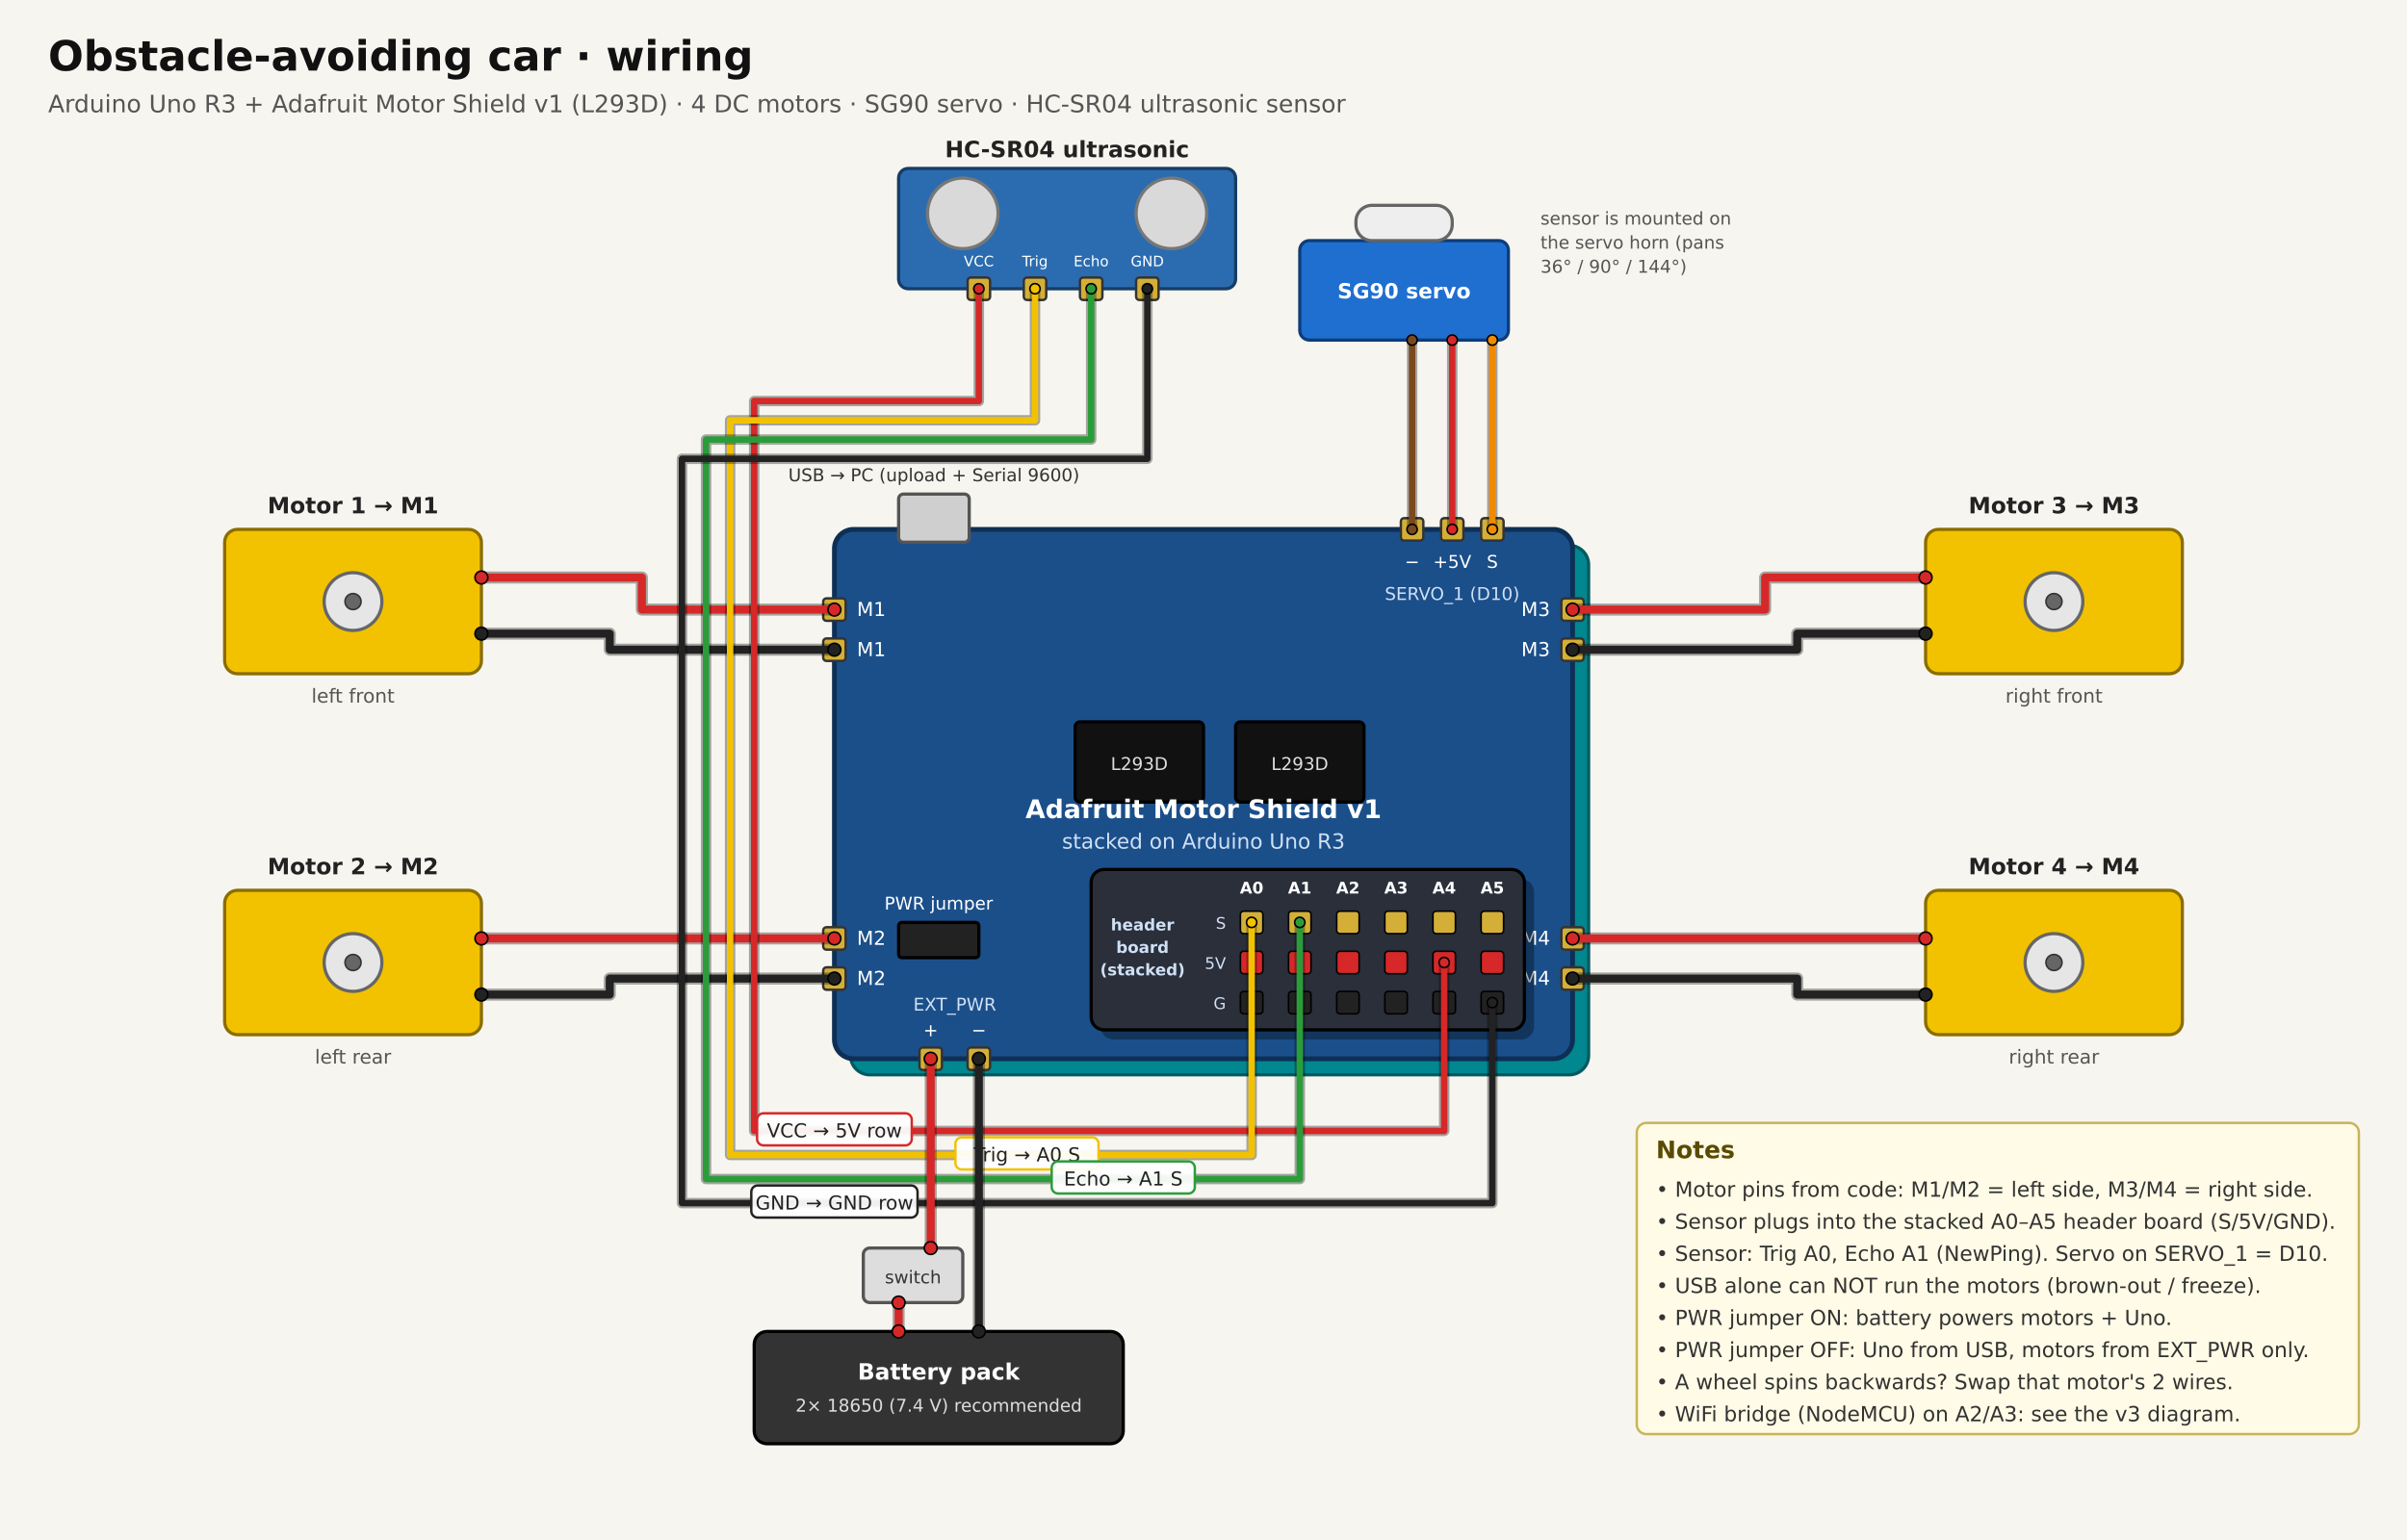
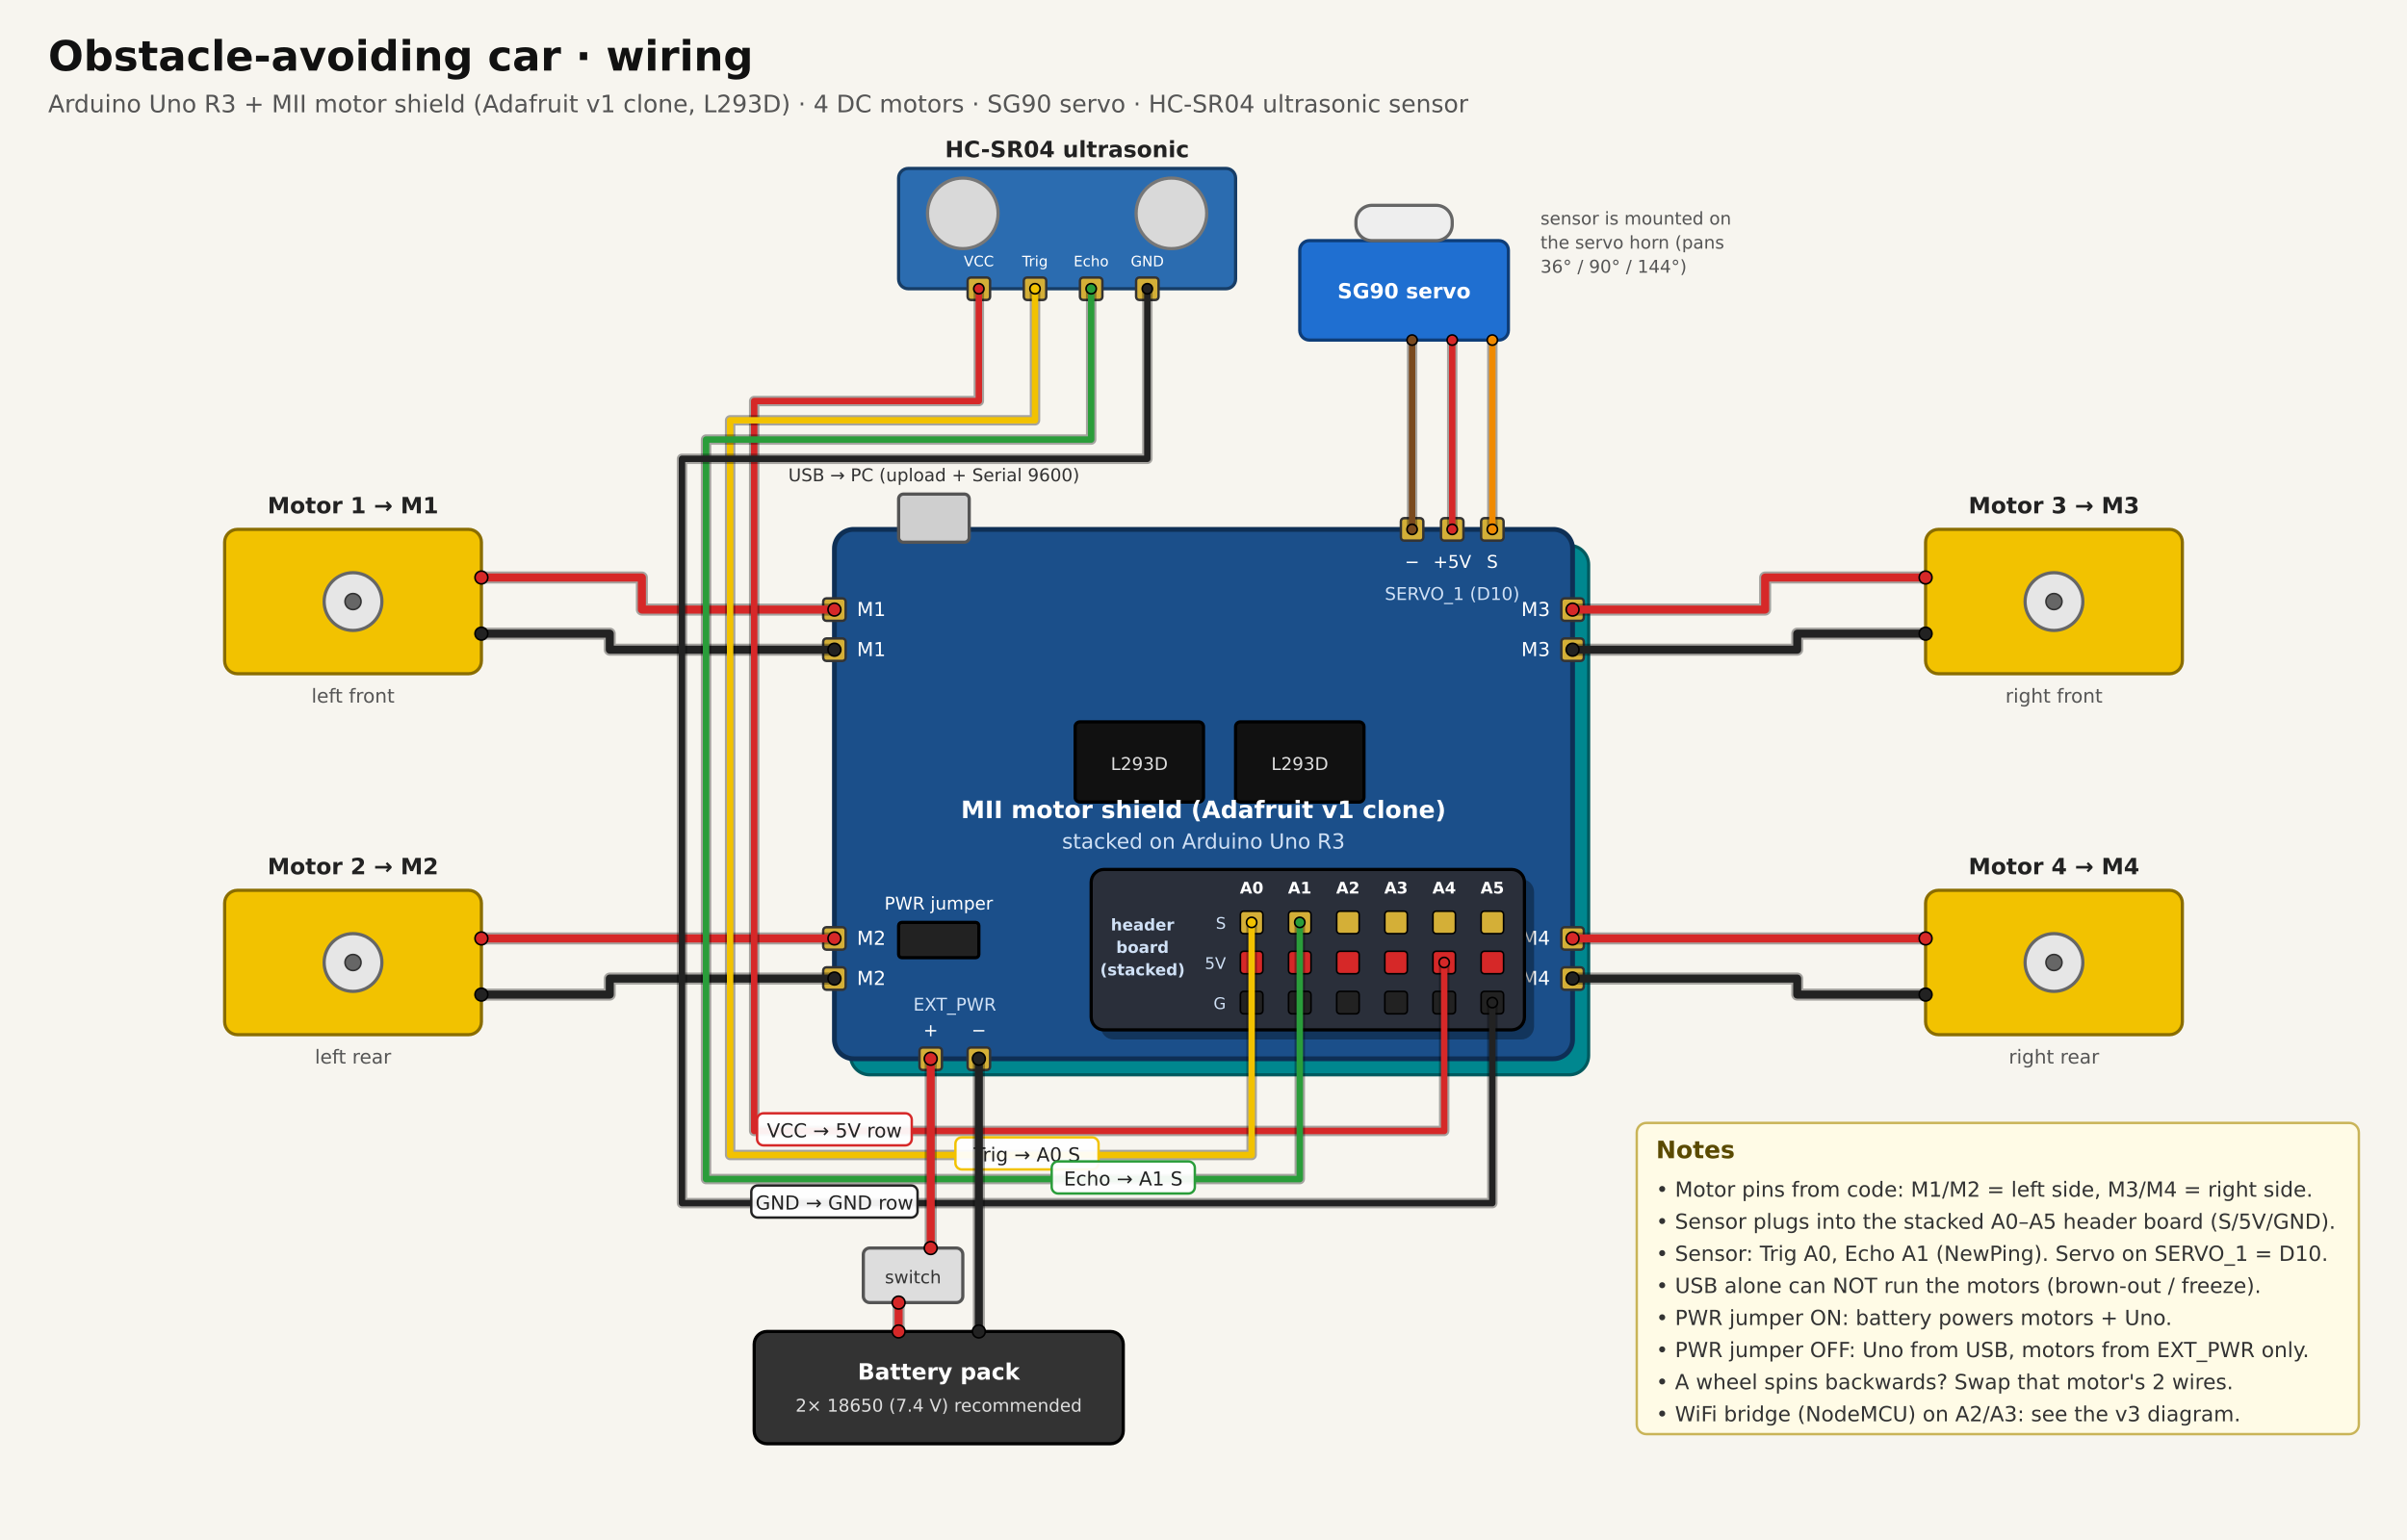
<svg xmlns="http://www.w3.org/2000/svg" width="1500" height="960" viewBox="0 0 1500 960">
  <rect x="0" y="0" width="1500" height="960" fill="#f7f5ef" />
  <text x="30" y="44" font-family="DejaVu Sans, Arial, sans-serif" font-size="26" fill="#111" text-anchor="start" font-weight="bold">Obstacle-avoiding car · wiring</text>
-   <text x="30" y="70" font-family="DejaVu Sans, Arial, sans-serif" font-size="15" fill="#555" text-anchor="start" font-weight="normal">Arduino Uno R3 + Adafruit Motor Shield v1 (L293D) · 4 DC motors · SG90 servo · HC-SR04 ultrasonic sensor</text>
+   <text x="30" y="70" font-family="DejaVu Sans, Arial, sans-serif" font-size="15" fill="#555" text-anchor="start" font-weight="normal">Arduino Uno R3 + MII motor shield (Adafruit v1 clone, L293D) · 4 DC motors · SG90 servo · HC-SR04 ultrasonic sensor</text>
  <rect x="530" y="340" width="460" height="330" rx="12" fill="#00878f" stroke="#005a5f" stroke-width="2" />
  <rect x="520" y="330" width="460" height="330" rx="12" fill="#1b4f8a" stroke="#0e2f55" stroke-width="3" />
  <rect x="670" y="450" width="80" height="50" rx="3" fill="#111" stroke="#000" stroke-width="2" />
  <rect x="770" y="450" width="80" height="50" rx="3" fill="#111" stroke="#000" stroke-width="2" />
  <text x="710" y="480" font-family="DejaVu Sans, Arial, sans-serif" font-size="11" fill="#ddd" text-anchor="middle" font-weight="normal">L293D</text>
  <text x="810" y="480" font-family="DejaVu Sans, Arial, sans-serif" font-size="11" fill="#ddd" text-anchor="middle" font-weight="normal">L293D</text>
-   <text x="750.0" y="510" font-family="DejaVu Sans, Arial, sans-serif" font-size="16" fill="#fff" text-anchor="middle" font-weight="bold">Adafruit Motor Shield v1</text>
+   <text x="750.0" y="510" font-family="DejaVu Sans, Arial, sans-serif" font-size="15" fill="#fff" text-anchor="middle" font-weight="bold">MII motor shield (Adafruit v1 clone)</text>
  <text x="750.0" y="529" font-family="DejaVu Sans, Arial, sans-serif" font-size="13" fill="#cfe0f5" text-anchor="middle" font-weight="normal">stacked on Arduino Uno R3</text>
  <rect x="560" y="575" width="50" height="22" rx="2" fill="#222" stroke="#000" stroke-width="2" />
  <text x="585" y="567" font-family="DejaVu Sans, Arial, sans-serif" font-size="11" fill="#fff" text-anchor="middle" font-weight="normal">PWR jumper</text>
  <rect x="560" y="308" width="44" height="30" rx="3" fill="#cfcfcf" stroke="#555" stroke-width="2" />
  <text x="582" y="300" font-family="DejaVu Sans, Arial, sans-serif" font-size="11" fill="#333" text-anchor="middle" font-weight="normal">USB → PC (upload + Serial 9600)</text>
  <rect x="513" y="373" width="14" height="14" rx="2" fill="#d4af37" stroke="#333" stroke-width="1.5" />
  <text x="534" y="384" font-family="DejaVu Sans, Arial, sans-serif" font-size="12" fill="#fff" text-anchor="start" font-weight="normal">M1</text>
  <rect x="513" y="398" width="14" height="14" rx="2" fill="#d4af37" stroke="#333" stroke-width="1.5" />
  <text x="534" y="409" font-family="DejaVu Sans, Arial, sans-serif" font-size="12" fill="#fff" text-anchor="start" font-weight="normal">M1</text>
  <rect x="513" y="578" width="14" height="14" rx="2" fill="#d4af37" stroke="#333" stroke-width="1.5" />
  <text x="534" y="589" font-family="DejaVu Sans, Arial, sans-serif" font-size="12" fill="#fff" text-anchor="start" font-weight="normal">M2</text>
  <rect x="513" y="603" width="14" height="14" rx="2" fill="#d4af37" stroke="#333" stroke-width="1.5" />
  <text x="534" y="614" font-family="DejaVu Sans, Arial, sans-serif" font-size="12" fill="#fff" text-anchor="start" font-weight="normal">M2</text>
  <rect x="973" y="373" width="14" height="14" rx="2" fill="#d4af37" stroke="#333" stroke-width="1.5" />
  <text x="966" y="384" font-family="DejaVu Sans, Arial, sans-serif" font-size="12" fill="#fff" text-anchor="end" font-weight="normal">M3</text>
  <rect x="973" y="398" width="14" height="14" rx="2" fill="#d4af37" stroke="#333" stroke-width="1.5" />
  <text x="966" y="409" font-family="DejaVu Sans, Arial, sans-serif" font-size="12" fill="#fff" text-anchor="end" font-weight="normal">M3</text>
  <rect x="973" y="578" width="14" height="14" rx="2" fill="#d4af37" stroke="#333" stroke-width="1.5" />
  <text x="966" y="589" font-family="DejaVu Sans, Arial, sans-serif" font-size="12" fill="#fff" text-anchor="end" font-weight="normal">M4</text>
  <rect x="973" y="603" width="14" height="14" rx="2" fill="#d4af37" stroke="#333" stroke-width="1.5" />
  <text x="966" y="614" font-family="DejaVu Sans, Arial, sans-serif" font-size="12" fill="#fff" text-anchor="end" font-weight="normal">M4</text>
  <rect x="873" y="323" width="14" height="14" rx="2" fill="#d4af37" stroke="#333" stroke-width="1.5" />
  <text x="880" y="354" font-family="DejaVu Sans, Arial, sans-serif" font-size="11" fill="#fff" text-anchor="middle" font-weight="normal">−</text>
  <rect x="898" y="323" width="14" height="14" rx="2" fill="#d4af37" stroke="#333" stroke-width="1.5" />
  <text x="905" y="354" font-family="DejaVu Sans, Arial, sans-serif" font-size="11" fill="#fff" text-anchor="middle" font-weight="normal">+5V</text>
  <rect x="923" y="323" width="14" height="14" rx="2" fill="#d4af37" stroke="#333" stroke-width="1.5" />
  <text x="930" y="354" font-family="DejaVu Sans, Arial, sans-serif" font-size="11" fill="#fff" text-anchor="middle" font-weight="normal">S</text>
  <text x="905" y="374" font-family="DejaVu Sans, Arial, sans-serif" font-size="11" fill="#cfe0f5" text-anchor="middle" font-weight="normal">SERVO_1 (D10)</text>
  <rect x="686" y="548" width="270" height="100" rx="8" fill="#00000055" stroke="none" stroke-width="0" />
  <rect x="680" y="542" width="270" height="100" rx="8" fill="#2a2f3a" stroke="#000" stroke-width="2" />
  <text x="712" y="580" font-family="DejaVu Sans, Arial, sans-serif" font-size="10" fill="#cfe0f5" text-anchor="middle" font-weight="bold">header</text>
  <text x="712" y="594" font-family="DejaVu Sans, Arial, sans-serif" font-size="10" fill="#cfe0f5" text-anchor="middle" font-weight="bold">board</text>
  <text x="712" y="608" font-family="DejaVu Sans, Arial, sans-serif" font-size="10" fill="#cfe0f5" text-anchor="middle" font-weight="bold">(stacked)</text>
  <text x="850" y="651" font-family="DejaVu Sans, Arial, sans-serif" font-size="1" fill="#222" text-anchor="start" font-weight="normal" />
  <text x="780" y="557" font-family="DejaVu Sans, Arial, sans-serif" font-size="10" fill="#fff" text-anchor="middle" font-weight="bold">A0</text>
  <rect x="773" y="568" width="14" height="14" rx="2" fill="#d4af37" stroke="#000" stroke-width="1" />
  <rect x="773" y="593" width="14" height="14" rx="2" fill="#d62828" stroke="#000" stroke-width="1" />
  <rect x="773" y="618" width="14" height="14" rx="2" fill="#222" stroke="#000" stroke-width="1" />
  <text x="810" y="557" font-family="DejaVu Sans, Arial, sans-serif" font-size="10" fill="#fff" text-anchor="middle" font-weight="bold">A1</text>
  <rect x="803" y="568" width="14" height="14" rx="2" fill="#d4af37" stroke="#000" stroke-width="1" />
  <rect x="803" y="593" width="14" height="14" rx="2" fill="#d62828" stroke="#000" stroke-width="1" />
  <rect x="803" y="618" width="14" height="14" rx="2" fill="#222" stroke="#000" stroke-width="1" />
  <text x="840" y="557" font-family="DejaVu Sans, Arial, sans-serif" font-size="10" fill="#fff" text-anchor="middle" font-weight="bold">A2</text>
  <rect x="833" y="568" width="14" height="14" rx="2" fill="#d4af37" stroke="#000" stroke-width="1" />
  <rect x="833" y="593" width="14" height="14" rx="2" fill="#d62828" stroke="#000" stroke-width="1" />
  <rect x="833" y="618" width="14" height="14" rx="2" fill="#222" stroke="#000" stroke-width="1" />
  <text x="870" y="557" font-family="DejaVu Sans, Arial, sans-serif" font-size="10" fill="#fff" text-anchor="middle" font-weight="bold">A3</text>
  <rect x="863" y="568" width="14" height="14" rx="2" fill="#d4af37" stroke="#000" stroke-width="1" />
  <rect x="863" y="593" width="14" height="14" rx="2" fill="#d62828" stroke="#000" stroke-width="1" />
  <rect x="863" y="618" width="14" height="14" rx="2" fill="#222" stroke="#000" stroke-width="1" />
  <text x="900" y="557" font-family="DejaVu Sans, Arial, sans-serif" font-size="10" fill="#fff" text-anchor="middle" font-weight="bold">A4</text>
  <rect x="893" y="568" width="14" height="14" rx="2" fill="#d4af37" stroke="#000" stroke-width="1" />
  <rect x="893" y="593" width="14" height="14" rx="2" fill="#d62828" stroke="#000" stroke-width="1" />
  <rect x="893" y="618" width="14" height="14" rx="2" fill="#222" stroke="#000" stroke-width="1" />
  <text x="930" y="557" font-family="DejaVu Sans, Arial, sans-serif" font-size="10" fill="#fff" text-anchor="middle" font-weight="bold">A5</text>
  <rect x="923" y="568" width="14" height="14" rx="2" fill="#d4af37" stroke="#000" stroke-width="1" />
  <rect x="923" y="593" width="14" height="14" rx="2" fill="#d62828" stroke="#000" stroke-width="1" />
  <rect x="923" y="618" width="14" height="14" rx="2" fill="#222" stroke="#000" stroke-width="1" />
  <text x="764" y="579" font-family="DejaVu Sans, Arial, sans-serif" font-size="10" fill="#cfe0f5" text-anchor="end" font-weight="normal">S</text>
  <text x="764" y="604" font-family="DejaVu Sans, Arial, sans-serif" font-size="10" fill="#cfe0f5" text-anchor="end" font-weight="normal">5V</text>
  <text x="764" y="629" font-family="DejaVu Sans, Arial, sans-serif" font-size="10" fill="#cfe0f5" text-anchor="end" font-weight="normal">G</text>
  <rect x="573" y="653" width="14" height="14" rx="2" fill="#d4af37" stroke="#333" stroke-width="1.5" />
  <text x="580" y="646" font-family="DejaVu Sans, Arial, sans-serif" font-size="11" fill="#fff" text-anchor="middle" font-weight="normal">+</text>
  <rect x="603" y="653" width="14" height="14" rx="2" fill="#d4af37" stroke="#333" stroke-width="1.5" />
  <text x="610" y="646" font-family="DejaVu Sans, Arial, sans-serif" font-size="11" fill="#fff" text-anchor="middle" font-weight="normal">−</text>
  <text x="595" y="630" font-family="DejaVu Sans, Arial, sans-serif" font-size="11" fill="#cfe0f5" text-anchor="middle" font-weight="normal">EXT_PWR</text>
  <rect x="140" y="330" width="160" height="90" rx="8" fill="#f2c200" stroke="#8a6d00" stroke-width="2" />
  <circle cx="220" cy="375" r="18" fill="#e6e6e6" stroke="#666" stroke-width="2" />
  <circle cx="220" cy="375" r="5" fill="#666" stroke="#333" stroke-width="1" />
  <text x="220" y="320" font-family="DejaVu Sans, Arial, sans-serif" font-size="14" fill="#222" text-anchor="middle" font-weight="bold">Motor 1 → M1</text>
  <text x="220" y="438" font-family="DejaVu Sans, Arial, sans-serif" font-size="12" fill="#555" text-anchor="middle" font-weight="normal">left front</text>
  <rect x="140" y="555" width="160" height="90" rx="8" fill="#f2c200" stroke="#8a6d00" stroke-width="2" />
  <circle cx="220" cy="600" r="18" fill="#e6e6e6" stroke="#666" stroke-width="2" />
  <circle cx="220" cy="600" r="5" fill="#666" stroke="#333" stroke-width="1" />
  <text x="220" y="545" font-family="DejaVu Sans, Arial, sans-serif" font-size="14" fill="#222" text-anchor="middle" font-weight="bold">Motor 2 → M2</text>
  <text x="220" y="663" font-family="DejaVu Sans, Arial, sans-serif" font-size="12" fill="#555" text-anchor="middle" font-weight="normal">left rear</text>
  <rect x="1200" y="330" width="160" height="90" rx="8" fill="#f2c200" stroke="#8a6d00" stroke-width="2" />
  <circle cx="1280" cy="375" r="18" fill="#e6e6e6" stroke="#666" stroke-width="2" />
  <circle cx="1280" cy="375" r="5" fill="#666" stroke="#333" stroke-width="1" />
  <text x="1280" y="320" font-family="DejaVu Sans, Arial, sans-serif" font-size="14" fill="#222" text-anchor="middle" font-weight="bold">Motor 3 → M3</text>
  <text x="1280" y="438" font-family="DejaVu Sans, Arial, sans-serif" font-size="12" fill="#555" text-anchor="middle" font-weight="normal">right front</text>
  <rect x="1200" y="555" width="160" height="90" rx="8" fill="#f2c200" stroke="#8a6d00" stroke-width="2" />
  <circle cx="1280" cy="600" r="18" fill="#e6e6e6" stroke="#666" stroke-width="2" />
  <circle cx="1280" cy="600" r="5" fill="#666" stroke="#333" stroke-width="1" />
  <text x="1280" y="545" font-family="DejaVu Sans, Arial, sans-serif" font-size="14" fill="#222" text-anchor="middle" font-weight="bold">Motor 4 → M4</text>
  <text x="1280" y="663" font-family="DejaVu Sans, Arial, sans-serif" font-size="12" fill="#555" text-anchor="middle" font-weight="normal">right rear</text>
  <rect x="560" y="105" width="210" height="75" rx="6" fill="#2b6cb0" stroke="#173d66" stroke-width="2" />
  <circle cx="600" cy="133" r="22" fill="#d9d9d9" stroke="#777" stroke-width="2" />
  <circle cx="730" cy="133" r="22" fill="#d9d9d9" stroke="#777" stroke-width="2" />
  <text x="665" y="98" font-family="DejaVu Sans, Arial, sans-serif" font-size="14" fill="#222" text-anchor="middle" font-weight="bold">HC-SR04 ultrasonic</text>
  <rect x="603" y="173" width="14" height="14" rx="2" fill="#d4af37" stroke="#333" stroke-width="1.5" />
  <text x="610" y="166" font-family="DejaVu Sans, Arial, sans-serif" font-size="9" fill="#fff" text-anchor="middle" font-weight="normal">VCC</text>
  <rect x="638" y="173" width="14" height="14" rx="2" fill="#d4af37" stroke="#333" stroke-width="1.5" />
  <text x="645" y="166" font-family="DejaVu Sans, Arial, sans-serif" font-size="9" fill="#fff" text-anchor="middle" font-weight="normal">Trig</text>
  <rect x="673" y="173" width="14" height="14" rx="2" fill="#d4af37" stroke="#333" stroke-width="1.5" />
  <text x="680" y="166" font-family="DejaVu Sans, Arial, sans-serif" font-size="9" fill="#fff" text-anchor="middle" font-weight="normal">Echo</text>
  <rect x="708" y="173" width="14" height="14" rx="2" fill="#d4af37" stroke="#333" stroke-width="1.5" />
  <text x="715" y="166" font-family="DejaVu Sans, Arial, sans-serif" font-size="9" fill="#fff" text-anchor="middle" font-weight="normal">GND</text>
  <rect x="810" y="150" width="130" height="62" rx="6" fill="#1f6fd1" stroke="#0e3d78" stroke-width="2" />
  <rect x="845" y="128" width="60" height="22" rx="10" fill="#eee" stroke="#666" stroke-width="2" />
  <text x="875" y="186" font-family="DejaVu Sans, Arial, sans-serif" font-size="13" fill="#fff" text-anchor="middle" font-weight="bold">SG90 servo</text>
  <text x="960" y="140" font-family="DejaVu Sans, Arial, sans-serif" font-size="11" fill="#555" text-anchor="start" font-weight="normal">sensor is mounted on</text>
  <text x="960" y="155" font-family="DejaVu Sans, Arial, sans-serif" font-size="11" fill="#555" text-anchor="start" font-weight="normal">the servo horn (pans</text>
  <text x="960" y="170" font-family="DejaVu Sans, Arial, sans-serif" font-size="11" fill="#555" text-anchor="start" font-weight="normal">36° / 90° / 144°)</text>
  <rect x="470" y="830" width="230" height="70" rx="8" fill="#333" stroke="#000" stroke-width="2" />
  <text x="585" y="860" font-family="DejaVu Sans, Arial, sans-serif" font-size="14" fill="#fff" text-anchor="middle" font-weight="bold">Battery pack</text>
  <text x="585" y="880" font-family="DejaVu Sans, Arial, sans-serif" font-size="11" fill="#ddd" text-anchor="middle" font-weight="normal">2× 18650 (7.4 V) recommended</text>
  <rect x="538" y="778" width="62" height="34" rx="4" fill="#ddd" stroke="#555" stroke-width="2" />
  <text x="569" y="800" font-family="DejaVu Sans, Arial, sans-serif" font-size="11" fill="#333" text-anchor="middle" font-weight="normal">switch</text>
  <rect x="1020" y="700" width="450" height="194" rx="6" fill="#fffbe6" stroke="#c9b458" stroke-width="1.5" />
  <text x="1032" y="722" font-family="DejaVu Sans, Arial, sans-serif" font-size="15" fill="#5a4a00" text-anchor="start" font-weight="bold">Notes</text>
  <text x="1032" y="746" font-family="DejaVu Sans, Arial, sans-serif" font-size="13" fill="#333" text-anchor="start" font-weight="normal">• Motor pins from code: M1/M2 = left side, M3/M4 = right side.</text>
  <text x="1032" y="766" font-family="DejaVu Sans, Arial, sans-serif" font-size="13" fill="#333" text-anchor="start" font-weight="normal">• Sensor plugs into the stacked A0–A5 header board (S/5V/GND).</text>
  <text x="1032" y="786" font-family="DejaVu Sans, Arial, sans-serif" font-size="13" fill="#333" text-anchor="start" font-weight="normal">• Sensor: Trig A0, Echo A1 (NewPing). Servo on SERVO_1 = D10.</text>
  <text x="1032" y="806" font-family="DejaVu Sans, Arial, sans-serif" font-size="13" fill="#333" text-anchor="start" font-weight="normal">• USB alone can NOT run the motors (brown-out / freeze).</text>
  <text x="1032" y="826" font-family="DejaVu Sans, Arial, sans-serif" font-size="13" fill="#333" text-anchor="start" font-weight="normal">• PWR jumper ON: battery powers motors + Uno.</text>
  <text x="1032" y="846" font-family="DejaVu Sans, Arial, sans-serif" font-size="13" fill="#333" text-anchor="start" font-weight="normal">• PWR jumper OFF: Uno from USB, motors from EXT_PWR only.</text>
  <text x="1032" y="866" font-family="DejaVu Sans, Arial, sans-serif" font-size="13" fill="#333" text-anchor="start" font-weight="normal">• A wheel spins backwards? Swap that motor's 2 wires.</text>
  <text x="1032" y="886" font-family="DejaVu Sans, Arial, sans-serif" font-size="13" fill="#333" text-anchor="start" font-weight="normal">• WiFi bridge (NodeMCU) on A2/A3: see the v3 diagram.</text>
  <polyline points="300,360 400,360 400,380 520,380" fill="none" stroke="#00000055" stroke-width="7.5" stroke-linejoin="round" stroke-linecap="round" />
  <polyline points="300,360 400,360 400,380 520,380" fill="none" stroke="#d62828" stroke-width="5" stroke-linejoin="round" stroke-linecap="round" />
  <circle cx="300" cy="360" r="4.0" fill="#d62828" stroke="#000" stroke-width="1" />
  <circle cx="520" cy="380" r="4.0" fill="#d62828" stroke="#000" stroke-width="1" />
  <polyline points="300,395 380,395 380,405 520,405" fill="none" stroke="#00000055" stroke-width="7.5" stroke-linejoin="round" stroke-linecap="round" />
  <polyline points="300,395 380,395 380,405 520,405" fill="none" stroke="#222222" stroke-width="5" stroke-linejoin="round" stroke-linecap="round" />
  <circle cx="300" cy="395" r="4.0" fill="#222222" stroke="#000" stroke-width="1" />
  <circle cx="520" cy="405" r="4.0" fill="#222222" stroke="#000" stroke-width="1" />
  <polyline points="300,585 520,585" fill="none" stroke="#00000055" stroke-width="7.5" stroke-linejoin="round" stroke-linecap="round" />
  <polyline points="300,585 520,585" fill="none" stroke="#d62828" stroke-width="5" stroke-linejoin="round" stroke-linecap="round" />
  <circle cx="300" cy="585" r="4.0" fill="#d62828" stroke="#000" stroke-width="1" />
  <circle cx="520" cy="585" r="4.0" fill="#d62828" stroke="#000" stroke-width="1" />
  <polyline points="300,620 380,620 380,610 520,610" fill="none" stroke="#00000055" stroke-width="7.5" stroke-linejoin="round" stroke-linecap="round" />
  <polyline points="300,620 380,620 380,610 520,610" fill="none" stroke="#222222" stroke-width="5" stroke-linejoin="round" stroke-linecap="round" />
  <circle cx="300" cy="620" r="4.0" fill="#222222" stroke="#000" stroke-width="1" />
  <circle cx="520" cy="610" r="4.0" fill="#222222" stroke="#000" stroke-width="1" />
  <polyline points="1200,360 1100,360 1100,380 980,380" fill="none" stroke="#00000055" stroke-width="7.5" stroke-linejoin="round" stroke-linecap="round" />
  <polyline points="1200,360 1100,360 1100,380 980,380" fill="none" stroke="#d62828" stroke-width="5" stroke-linejoin="round" stroke-linecap="round" />
  <circle cx="1200" cy="360" r="4.0" fill="#d62828" stroke="#000" stroke-width="1" />
  <circle cx="980" cy="380" r="4.0" fill="#d62828" stroke="#000" stroke-width="1" />
  <polyline points="1200,395 1120,395 1120,405 980,405" fill="none" stroke="#00000055" stroke-width="7.5" stroke-linejoin="round" stroke-linecap="round" />
  <polyline points="1200,395 1120,395 1120,405 980,405" fill="none" stroke="#222222" stroke-width="5" stroke-linejoin="round" stroke-linecap="round" />
  <circle cx="1200" cy="395" r="4.0" fill="#222222" stroke="#000" stroke-width="1" />
  <circle cx="980" cy="405" r="4.0" fill="#222222" stroke="#000" stroke-width="1" />
  <polyline points="1200,585 980,585" fill="none" stroke="#00000055" stroke-width="7.5" stroke-linejoin="round" stroke-linecap="round" />
  <polyline points="1200,585 980,585" fill="none" stroke="#d62828" stroke-width="5" stroke-linejoin="round" stroke-linecap="round" />
  <circle cx="1200" cy="585" r="4.0" fill="#d62828" stroke="#000" stroke-width="1" />
  <circle cx="980" cy="585" r="4.0" fill="#d62828" stroke="#000" stroke-width="1" />
  <polyline points="1200,620 1120,620 1120,610 980,610" fill="none" stroke="#00000055" stroke-width="7.5" stroke-linejoin="round" stroke-linecap="round" />
  <polyline points="1200,620 1120,620 1120,610 980,610" fill="none" stroke="#222222" stroke-width="5" stroke-linejoin="round" stroke-linecap="round" />
  <circle cx="1200" cy="620" r="4.0" fill="#222222" stroke="#000" stroke-width="1" />
  <circle cx="980" cy="610" r="4.0" fill="#222222" stroke="#000" stroke-width="1" />
  <polyline points="880,212 880,330" fill="none" stroke="#00000055" stroke-width="6.5" stroke-linejoin="round" stroke-linecap="round" />
  <polyline points="880,212 880,330" fill="none" stroke="#7a4a1e" stroke-width="4" stroke-linejoin="round" stroke-linecap="round" />
  <circle cx="880" cy="212" r="3.2" fill="#7a4a1e" stroke="#000" stroke-width="1" />
  <circle cx="880" cy="330" r="3.2" fill="#7a4a1e" stroke="#000" stroke-width="1" />
  <polyline points="905,212 905,330" fill="none" stroke="#00000055" stroke-width="6.5" stroke-linejoin="round" stroke-linecap="round" />
  <polyline points="905,212 905,330" fill="none" stroke="#d62828" stroke-width="4" stroke-linejoin="round" stroke-linecap="round" />
  <circle cx="905" cy="212" r="3.2" fill="#d62828" stroke="#000" stroke-width="1" />
  <circle cx="905" cy="330" r="3.2" fill="#d62828" stroke="#000" stroke-width="1" />
  <polyline points="930,212 930,330" fill="none" stroke="#00000055" stroke-width="6.5" stroke-linejoin="round" stroke-linecap="round" />
  <polyline points="930,212 930,330" fill="none" stroke="#f08a00" stroke-width="4" stroke-linejoin="round" stroke-linecap="round" />
  <circle cx="930" cy="212" r="3.2" fill="#f08a00" stroke="#000" stroke-width="1" />
  <circle cx="930" cy="330" r="3.2" fill="#f08a00" stroke="#000" stroke-width="1" />
  <polyline points="610,180 610,250 470,250 470,705 900,705 900,600" fill="none" stroke="#00000055" stroke-width="6.5" stroke-linejoin="round" stroke-linecap="round" />
  <polyline points="610,180 610,250 470,250 470,705 900,705 900,600" fill="none" stroke="#d62828" stroke-width="4" stroke-linejoin="round" stroke-linecap="round" />
  <circle cx="610" cy="180" r="3.2" fill="#d62828" stroke="#000" stroke-width="1" />
  <circle cx="900" cy="600" r="3.2" fill="#d62828" stroke="#000" stroke-width="1" />
  <rect x="471.8" y="694" width="96.4" height="20" rx="4" fill="#ffffffee" stroke="#d62828" stroke-width="1.5" />
  <text x="520" y="709" font-family="DejaVu Sans, Arial, sans-serif" font-size="12" fill="#222" text-anchor="middle">VCC → 5V row</text>
  <polyline points="645,180 645,262 455,262 455,720 780,720 780,575" fill="none" stroke="#00000055" stroke-width="6.5" stroke-linejoin="round" stroke-linecap="round" />
  <polyline points="645,180 645,262 455,262 455,720 780,720 780,575" fill="none" stroke="#f2c200" stroke-width="4" stroke-linejoin="round" stroke-linecap="round" />
  <circle cx="645" cy="180" r="3.2" fill="#f2c200" stroke="#000" stroke-width="1" />
  <circle cx="780" cy="575" r="3.2" fill="#f2c200" stroke="#000" stroke-width="1" />
  <rect x="595.4" y="709" width="89.2" height="20" rx="4" fill="#ffffffee" stroke="#f2c200" stroke-width="1.5" />
  <text x="640" y="724" font-family="DejaVu Sans, Arial, sans-serif" font-size="12" fill="#222" text-anchor="middle">Trig → A0 S</text>
  <polyline points="680,180 680,274 440,274 440,735 810,735 810,575" fill="none" stroke="#00000055" stroke-width="6.5" stroke-linejoin="round" stroke-linecap="round" />
  <polyline points="680,180 680,274 440,274 440,735 810,735 810,575" fill="none" stroke="#2a9d3a" stroke-width="4" stroke-linejoin="round" stroke-linecap="round" />
  <circle cx="680" cy="180" r="3.2" fill="#2a9d3a" stroke="#000" stroke-width="1" />
  <circle cx="810" cy="575" r="3.2" fill="#2a9d3a" stroke="#000" stroke-width="1" />
  <rect x="655.4" y="724" width="89.2" height="20" rx="4" fill="#ffffffee" stroke="#2a9d3a" stroke-width="1.5" />
  <text x="700" y="739" font-family="DejaVu Sans, Arial, sans-serif" font-size="12" fill="#222" text-anchor="middle">Echo → A1 S</text>
  <polyline points="715,180 715,286 425,286 425,750 930,750 930,625" fill="none" stroke="#00000055" stroke-width="6.5" stroke-linejoin="round" stroke-linecap="round" />
  <polyline points="715,180 715,286 425,286 425,750 930,750 930,625" fill="none" stroke="#222222" stroke-width="4" stroke-linejoin="round" stroke-linecap="round" />
  <circle cx="715" cy="180" r="3.2" fill="#222222" stroke="#000" stroke-width="1" />
  <circle cx="930" cy="625" r="3.2" fill="#222222" stroke="#000" stroke-width="1" />
  <rect x="468.2" y="739" width="103.6" height="20" rx="4" fill="#ffffffee" stroke="#222222" stroke-width="1.5" />
  <text x="520" y="754" font-family="DejaVu Sans, Arial, sans-serif" font-size="12" fill="#222" text-anchor="middle">GND → GND row</text>
  <polyline points="560,830 560,812" fill="none" stroke="#00000055" stroke-width="7.5" stroke-linejoin="round" stroke-linecap="round" />
  <polyline points="560,830 560,812" fill="none" stroke="#d62828" stroke-width="5" stroke-linejoin="round" stroke-linecap="round" />
  <circle cx="560" cy="830" r="4.0" fill="#d62828" stroke="#000" stroke-width="1" />
  <circle cx="560" cy="812" r="4.0" fill="#d62828" stroke="#000" stroke-width="1" />
  <polyline points="580,778 580,660" fill="none" stroke="#00000055" stroke-width="7.5" stroke-linejoin="round" stroke-linecap="round" />
  <polyline points="580,778 580,660" fill="none" stroke="#d62828" stroke-width="5" stroke-linejoin="round" stroke-linecap="round" />
  <circle cx="580" cy="778" r="4.0" fill="#d62828" stroke="#000" stroke-width="1" />
  <circle cx="580" cy="660" r="4.0" fill="#d62828" stroke="#000" stroke-width="1" />
  <polyline points="610,830 610,660" fill="none" stroke="#00000055" stroke-width="7.5" stroke-linejoin="round" stroke-linecap="round" />
  <polyline points="610,830 610,660" fill="none" stroke="#222222" stroke-width="5" stroke-linejoin="round" stroke-linecap="round" />
  <circle cx="610" cy="830" r="4.0" fill="#222222" stroke="#000" stroke-width="1" />
  <circle cx="610" cy="660" r="4.0" fill="#222222" stroke="#000" stroke-width="1" />
</svg>
